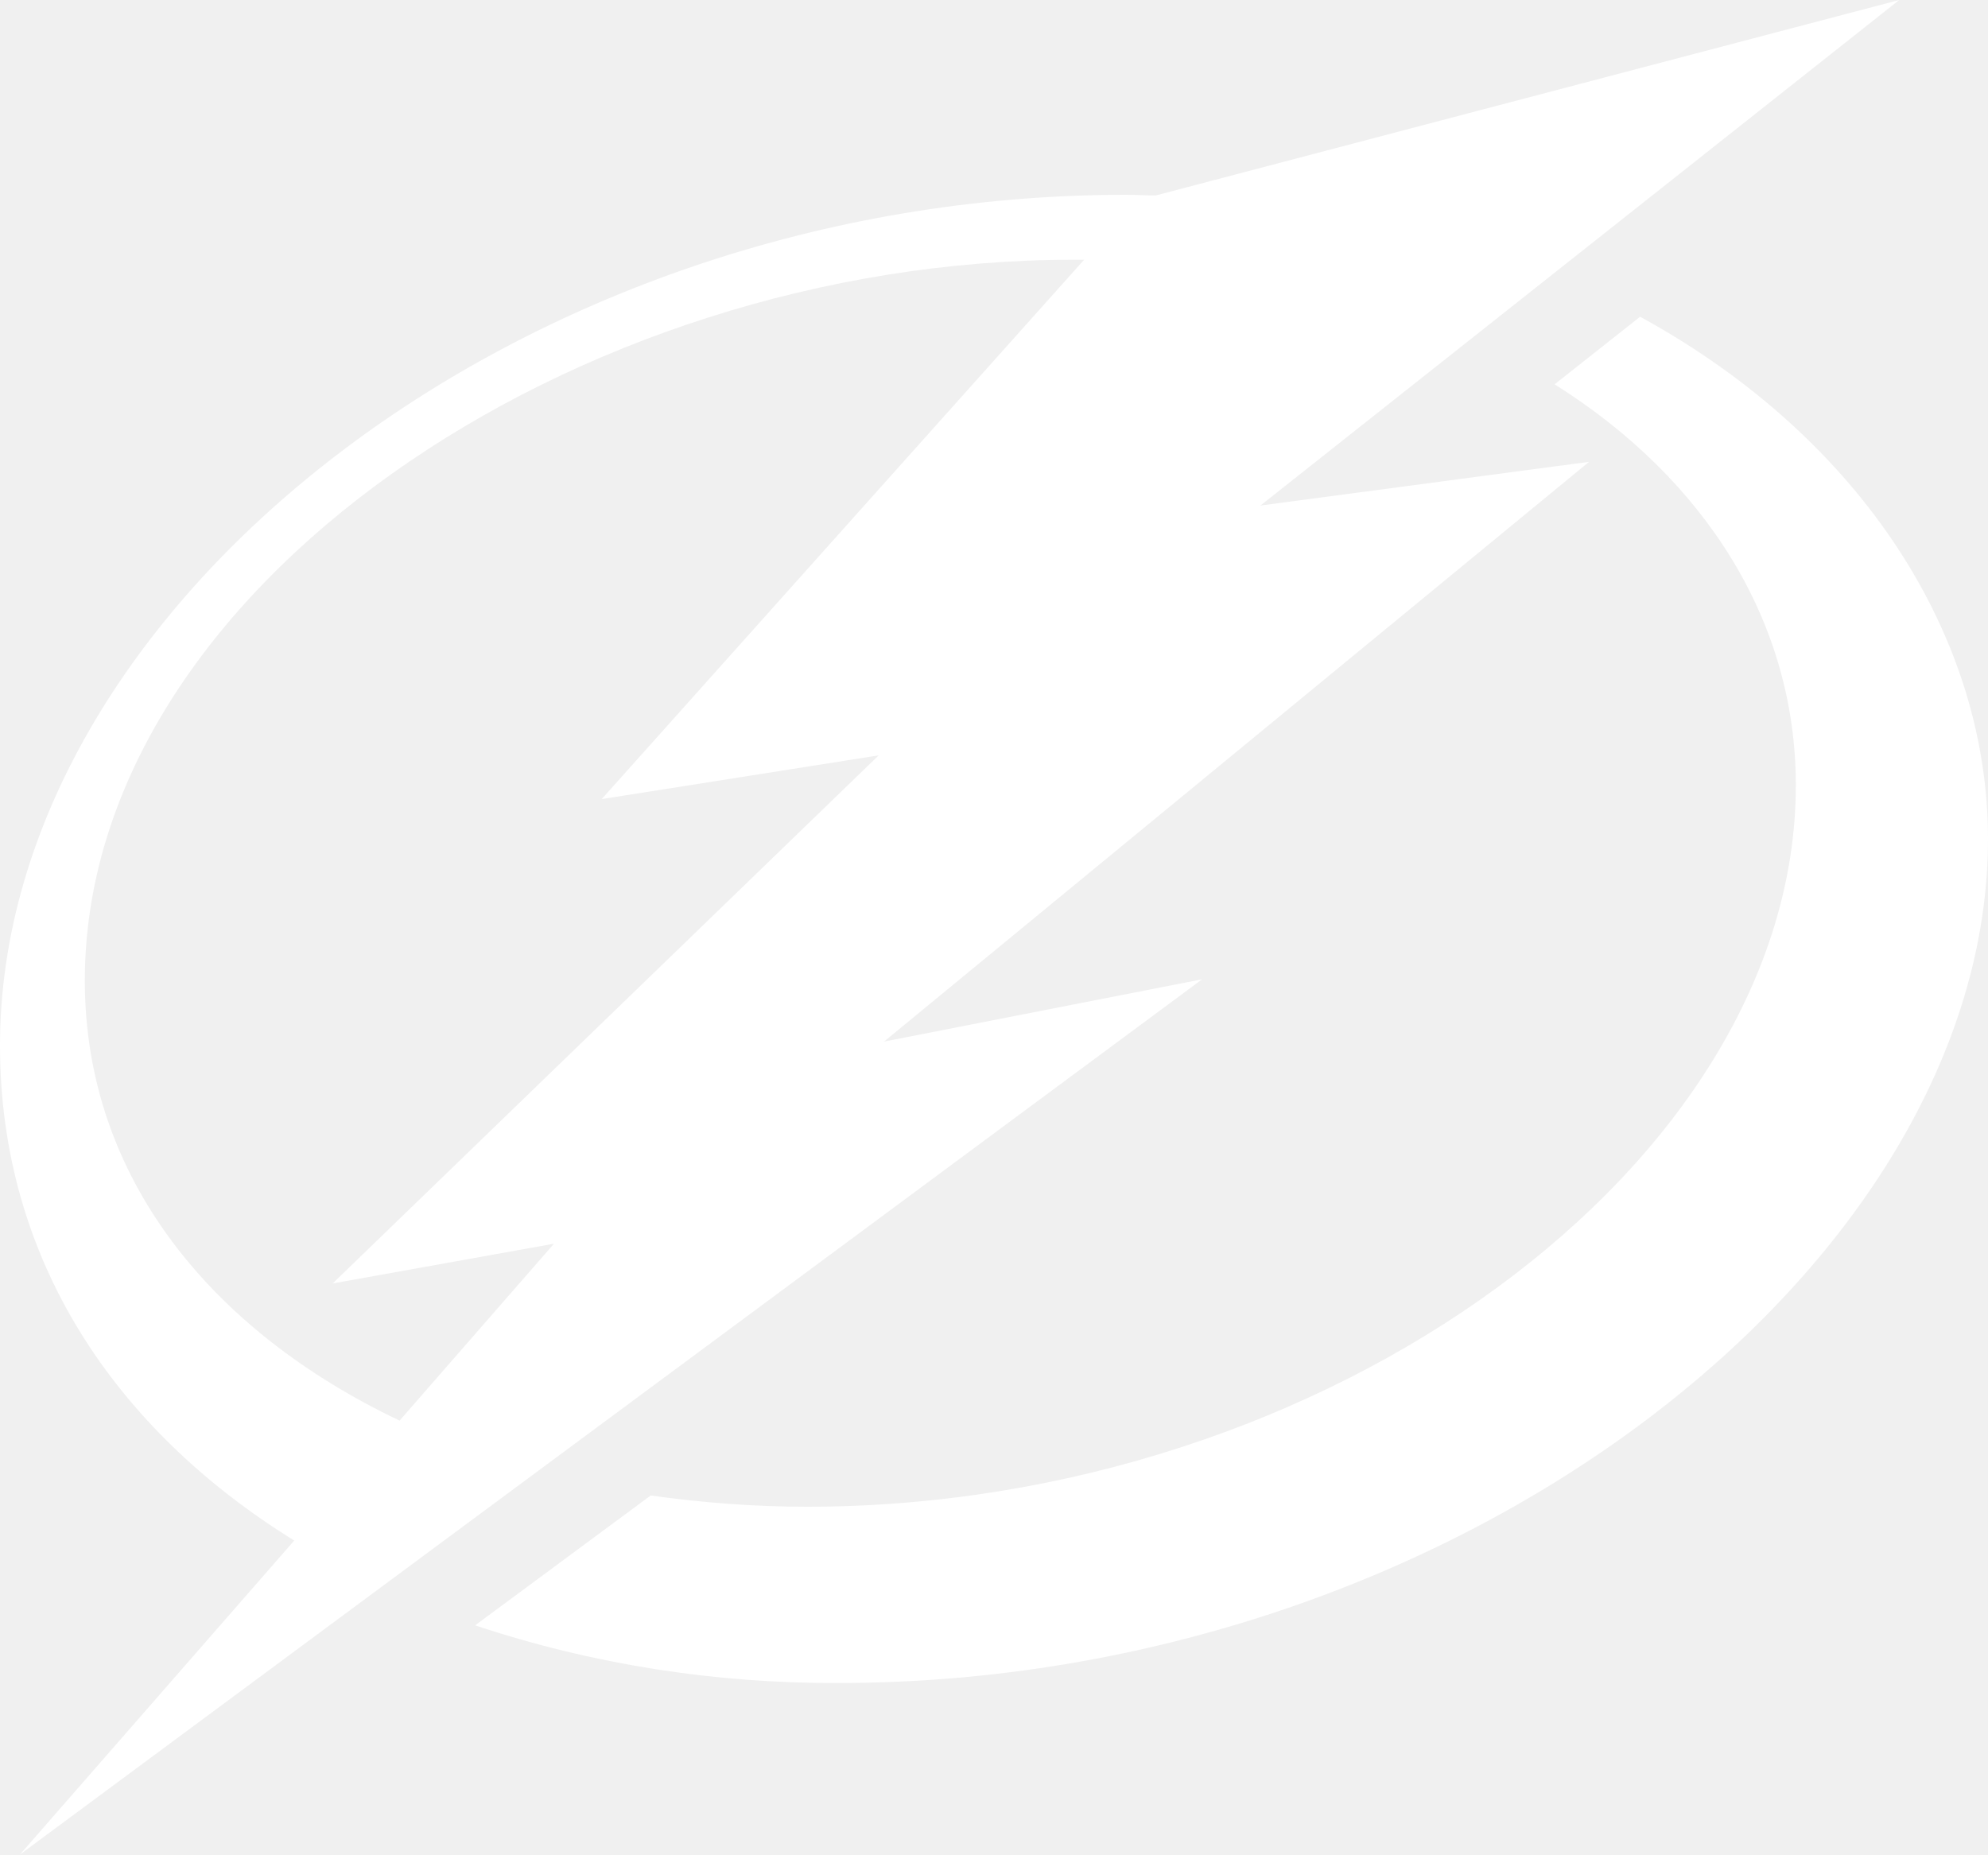
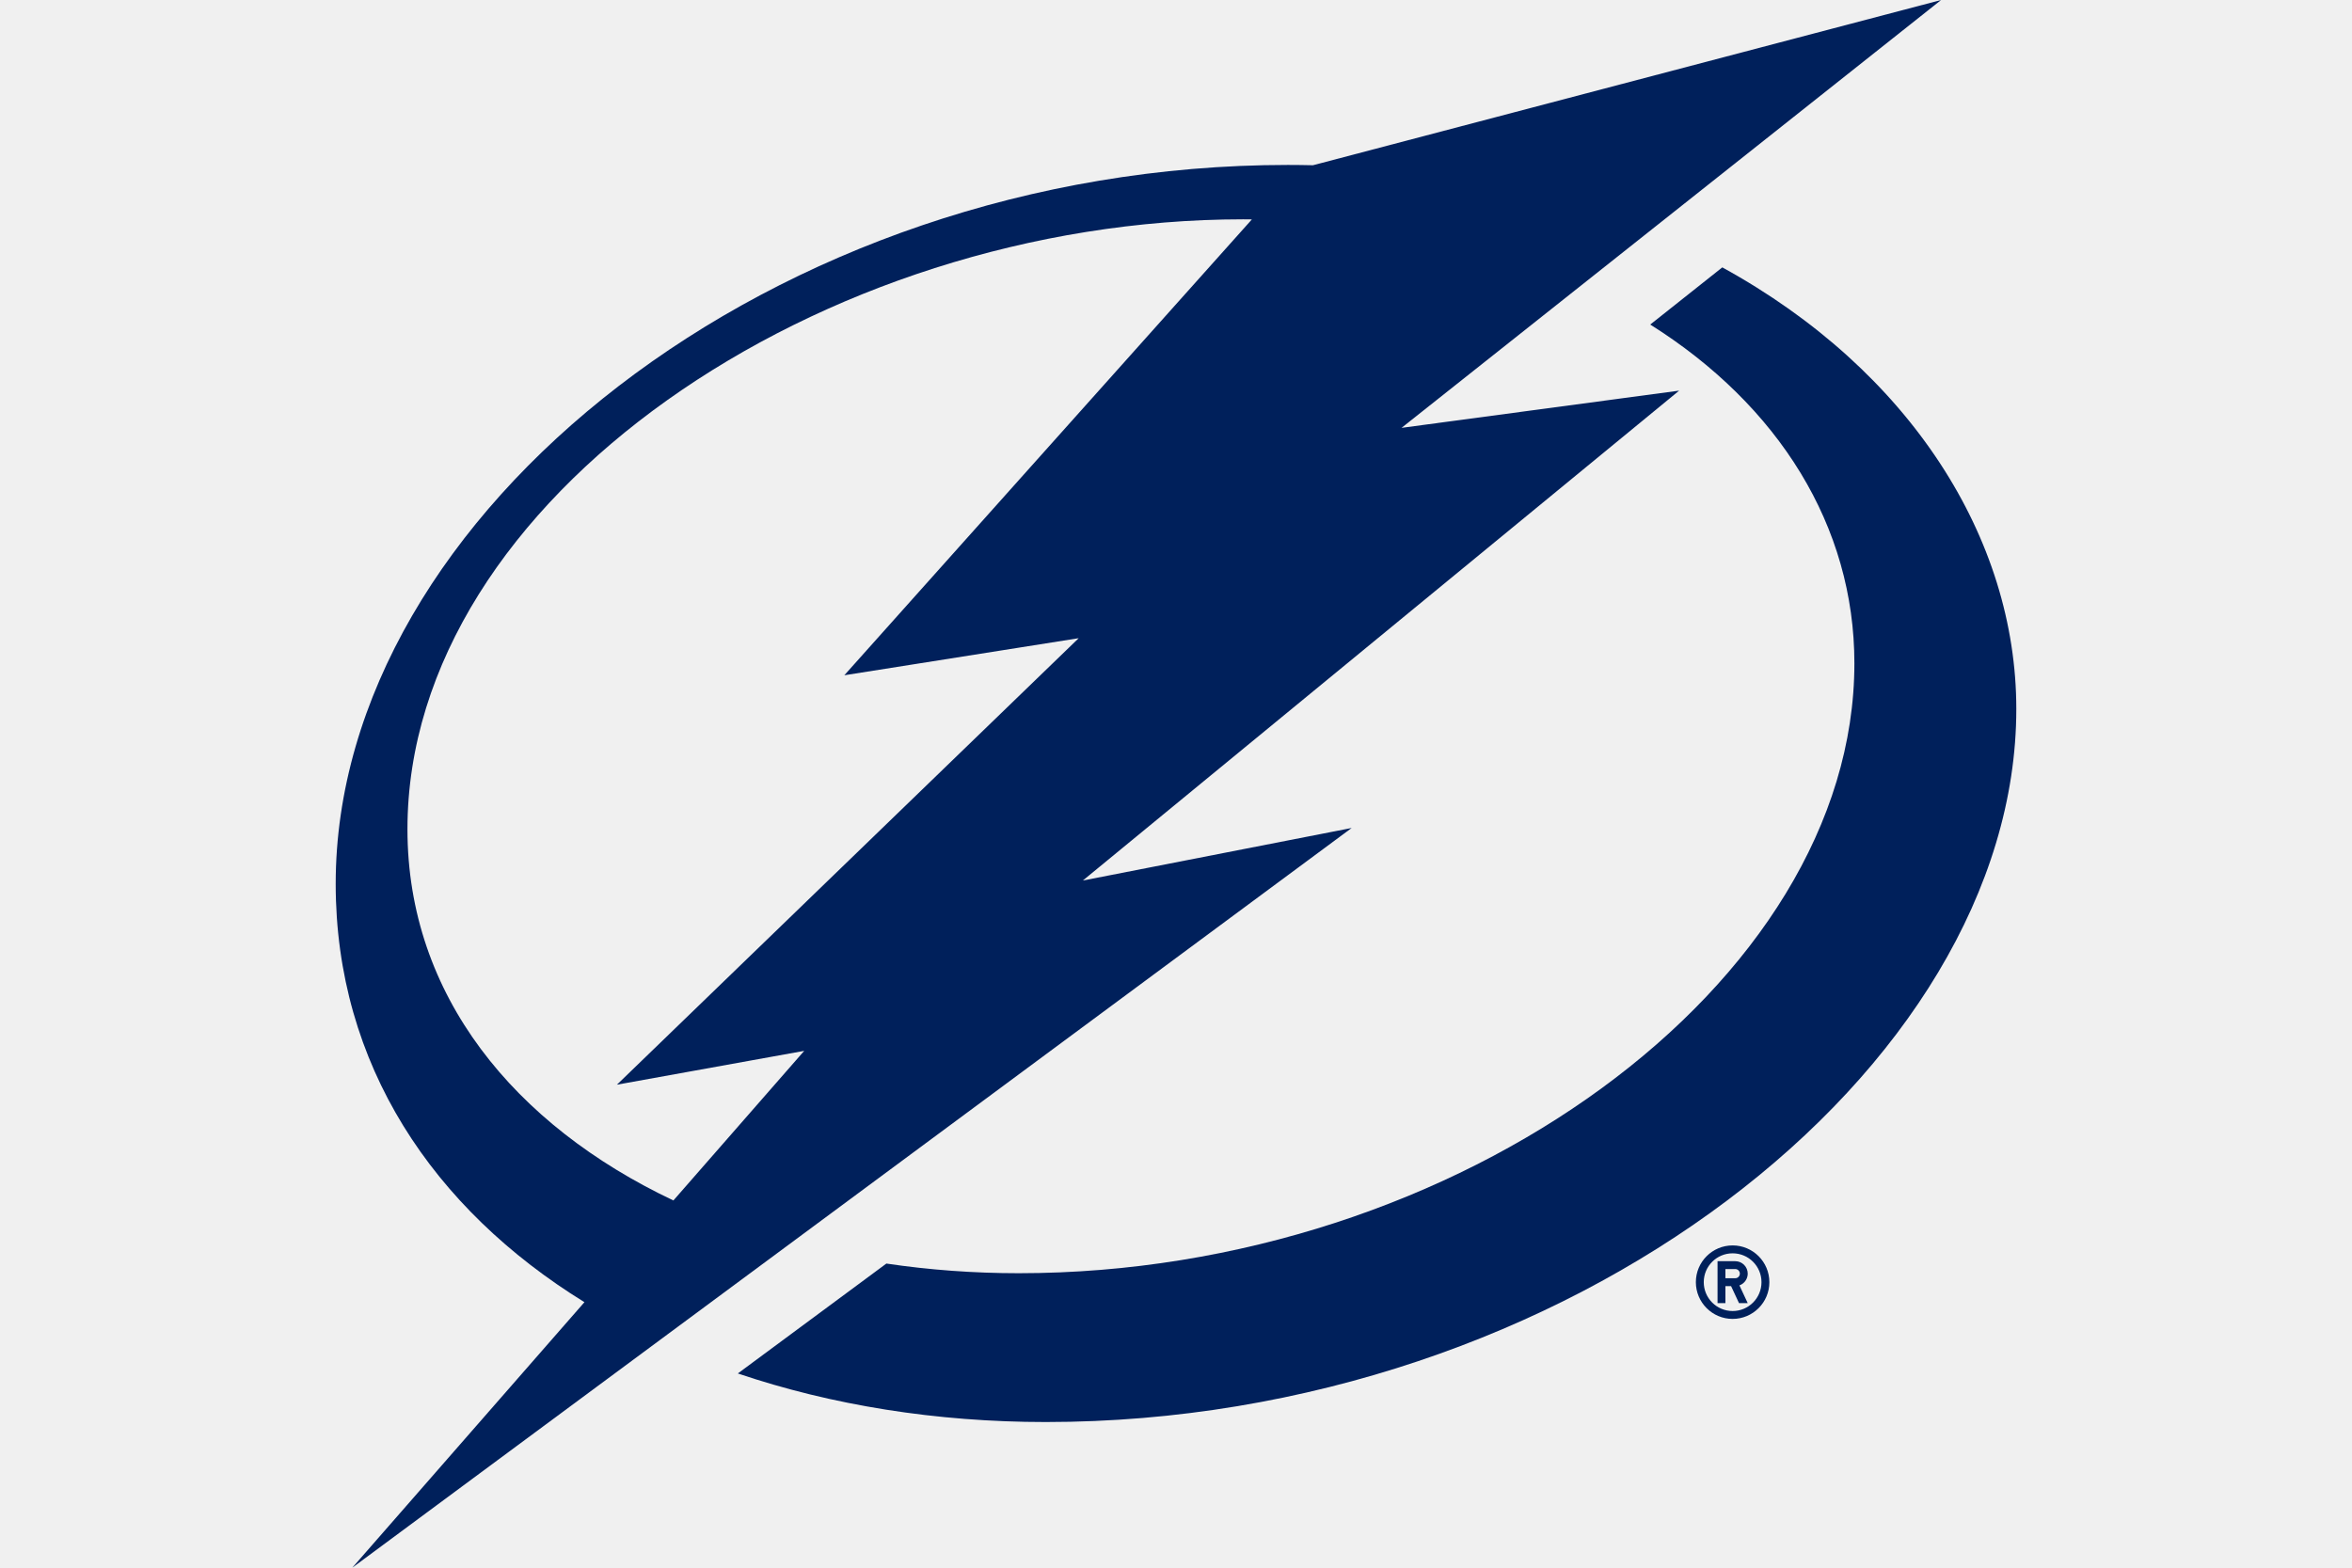
- <svg xmlns="http://www.w3.org/2000/svg" version="1.1" id="Layer_1" x="0px" y="0px" width="300px" height="279.9px" viewBox="0 0 300 279.9" style="enable-background:new 0 0 300 279.9;" xml:space="preserve">
-   <style type="text/css">
- 	.st0{fill:#FFFFFF;}
- </style>
-   <g>
-     <path class="st0" d="M300,126.6c0-30.4-18.9-60.4-52.5-78.8l-12.9,10.2c22.9,14.4,36.4,36,36.4,60.5c0,57.1-70.6,108.9-149.2,108.9   c-7.9,0-15.8-0.6-23.6-1.7l-26.5,19.6c17.7,5.9,36.3,8.8,55,8.7C220,253.9,300,190.9,300,126.6" />
-     <path class="st0" d="M181.4,147.8l-48,9.4l106.4-87.5l-49.6,6.6L286.6,0L174.4,29.5c-1.5,0-3-0.1-4.5-0.1C78.1,29.4,0,91.9,0,157.8   c0,32.3,17.4,58,44.4,74.7L3,279.9L181.4,147.8z M12.8,148C12.8,89,86.7,39.2,162,39.2c0.5,0,1,0,1.6,0l-72.8,81.4l41.8-6.6   l-82.4,79.7l33.4-6l-23.3,26.7C31.9,200.9,12.8,177.7,12.8,148" />
-   </g>
+ <svg xmlns="http://www.w3.org/2000/svg" fill="none" viewBox="0 0 960 640">
+   <path fill="#00205B" d="M707.194 508.436c-8.281 0-15.005 6.713-15.005 15 0 8.278 6.724 15.002 15.005 15.002 8.282 0 14.995-6.724 14.995-15.001 0-8.288-6.713-15.001-14.995-15.001Zm0 26.783a11.772 11.772 0 0 1-11.782-11.782c0-6.51 5.265-11.775 11.782-11.775 6.51 0 11.78 5.265 11.78 11.775 0 6.512-5.27 11.782-11.78 11.782Zm6.164-15.26a5.082 5.082 0 0 0-5.09-5.082h-7.228V532h3.213v-6.954h2.306l3.246 6.954h3.553l-3.389-7.251a5.094 5.094 0 0 0 3.39-4.79h-.001Zm-5.09 1.872h-4.015v-3.747h4.015c1.033 0 1.877.84 1.877 1.876a1.875 1.875 0 0 1-1.877 1.871Z" />
+   <path fill="#00205B" d="M822.984 289.44c0-69.568-43.248-138.144-120.003-180.283l-29.411 23.337c52.454 33.007 83.324 82.331 83.324 138.305 0 130.65-161.445 248.985-341.113 248.985-18.442 0-36.527-1.348-53.996-3.942l-60.629 44.867c38.283 12.952 81.005 19.827 125.651 19.827 213.284 0 396.177-143.996 396.177-291.096Z" />
+   <path fill="#00205B" d="M551.705 338.016 441.977 359.47l243.39-199.994-113.307 15.191L792.295 0 535.907 67.459c-3.38-.071-6.77-.123-10.199-.123-210.114 0-388.69 142.797-388.69 293.454 0 73.918 39.814 132.72 101.525 170.82L143.797 640l407.908-301.984Zm-385.397.495c0-135.096 169.05-248.978 341.118-248.978 1.188 0 2.361.022 3.55.035L344.621 275.673l95.658-15.13-188.47 182.272 76.438-13.806-53.392 61.072c-64.873-30.721-108.548-83.7-108.548-151.57" />
</svg>
